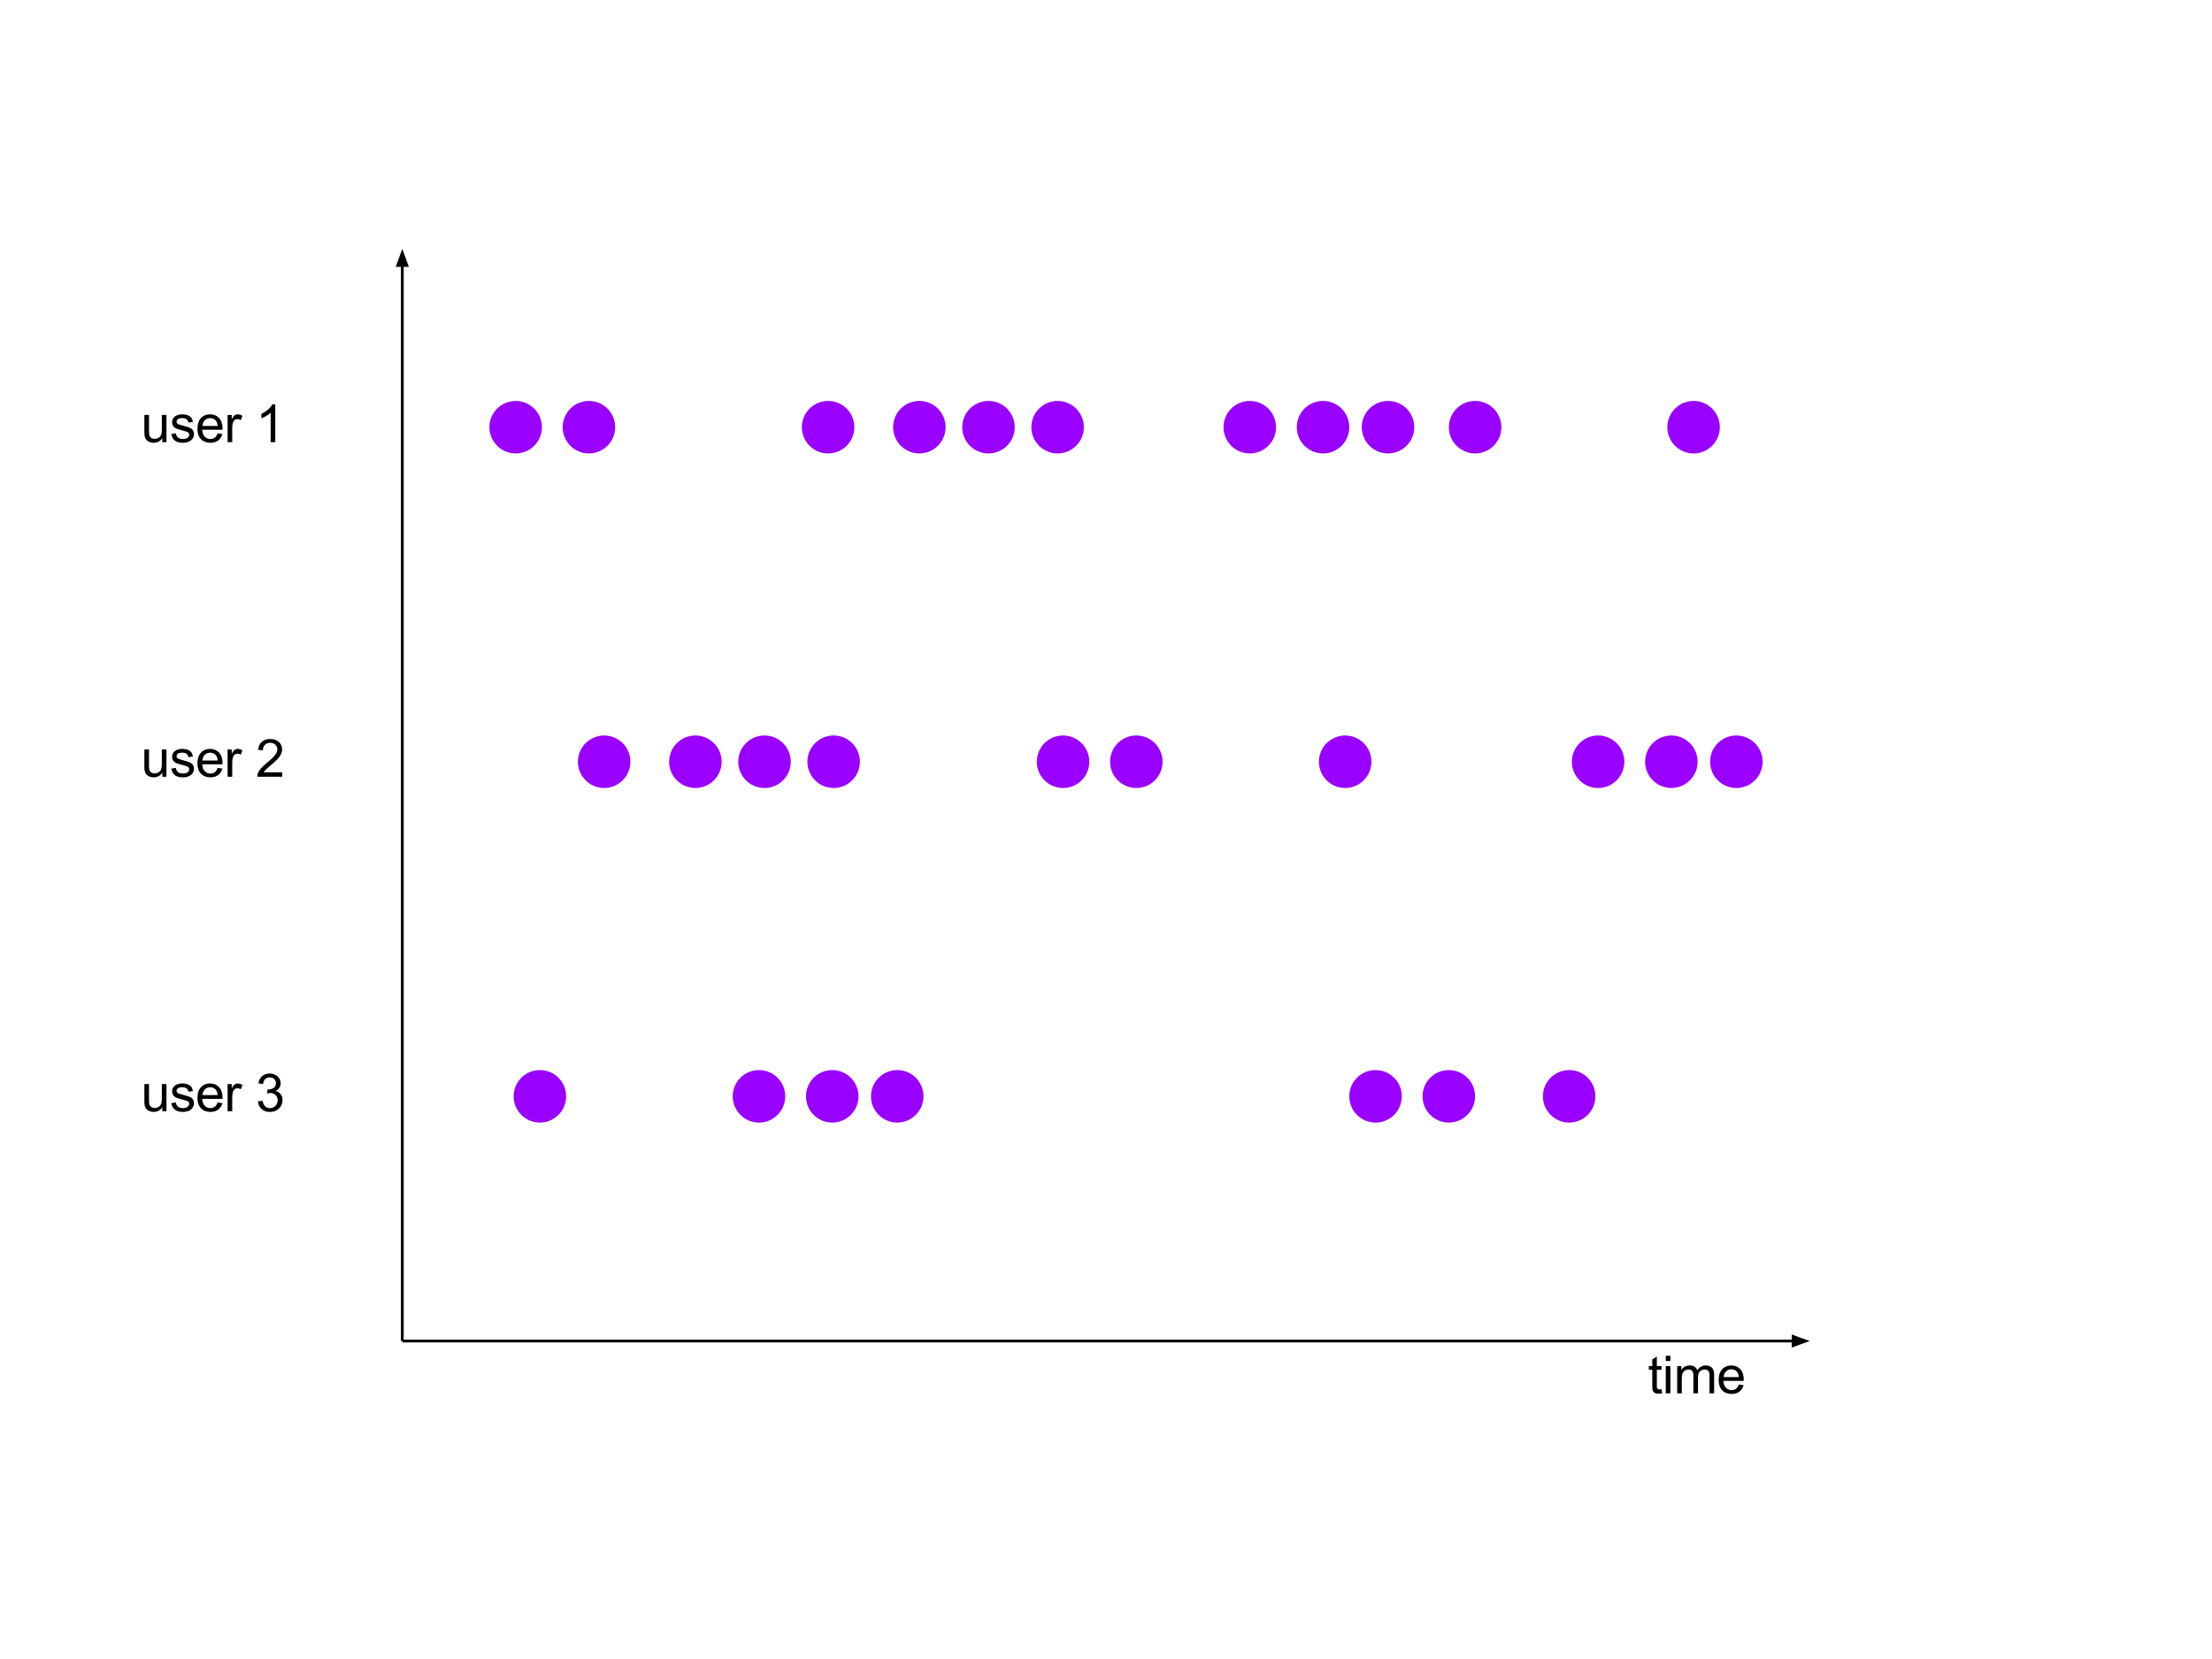
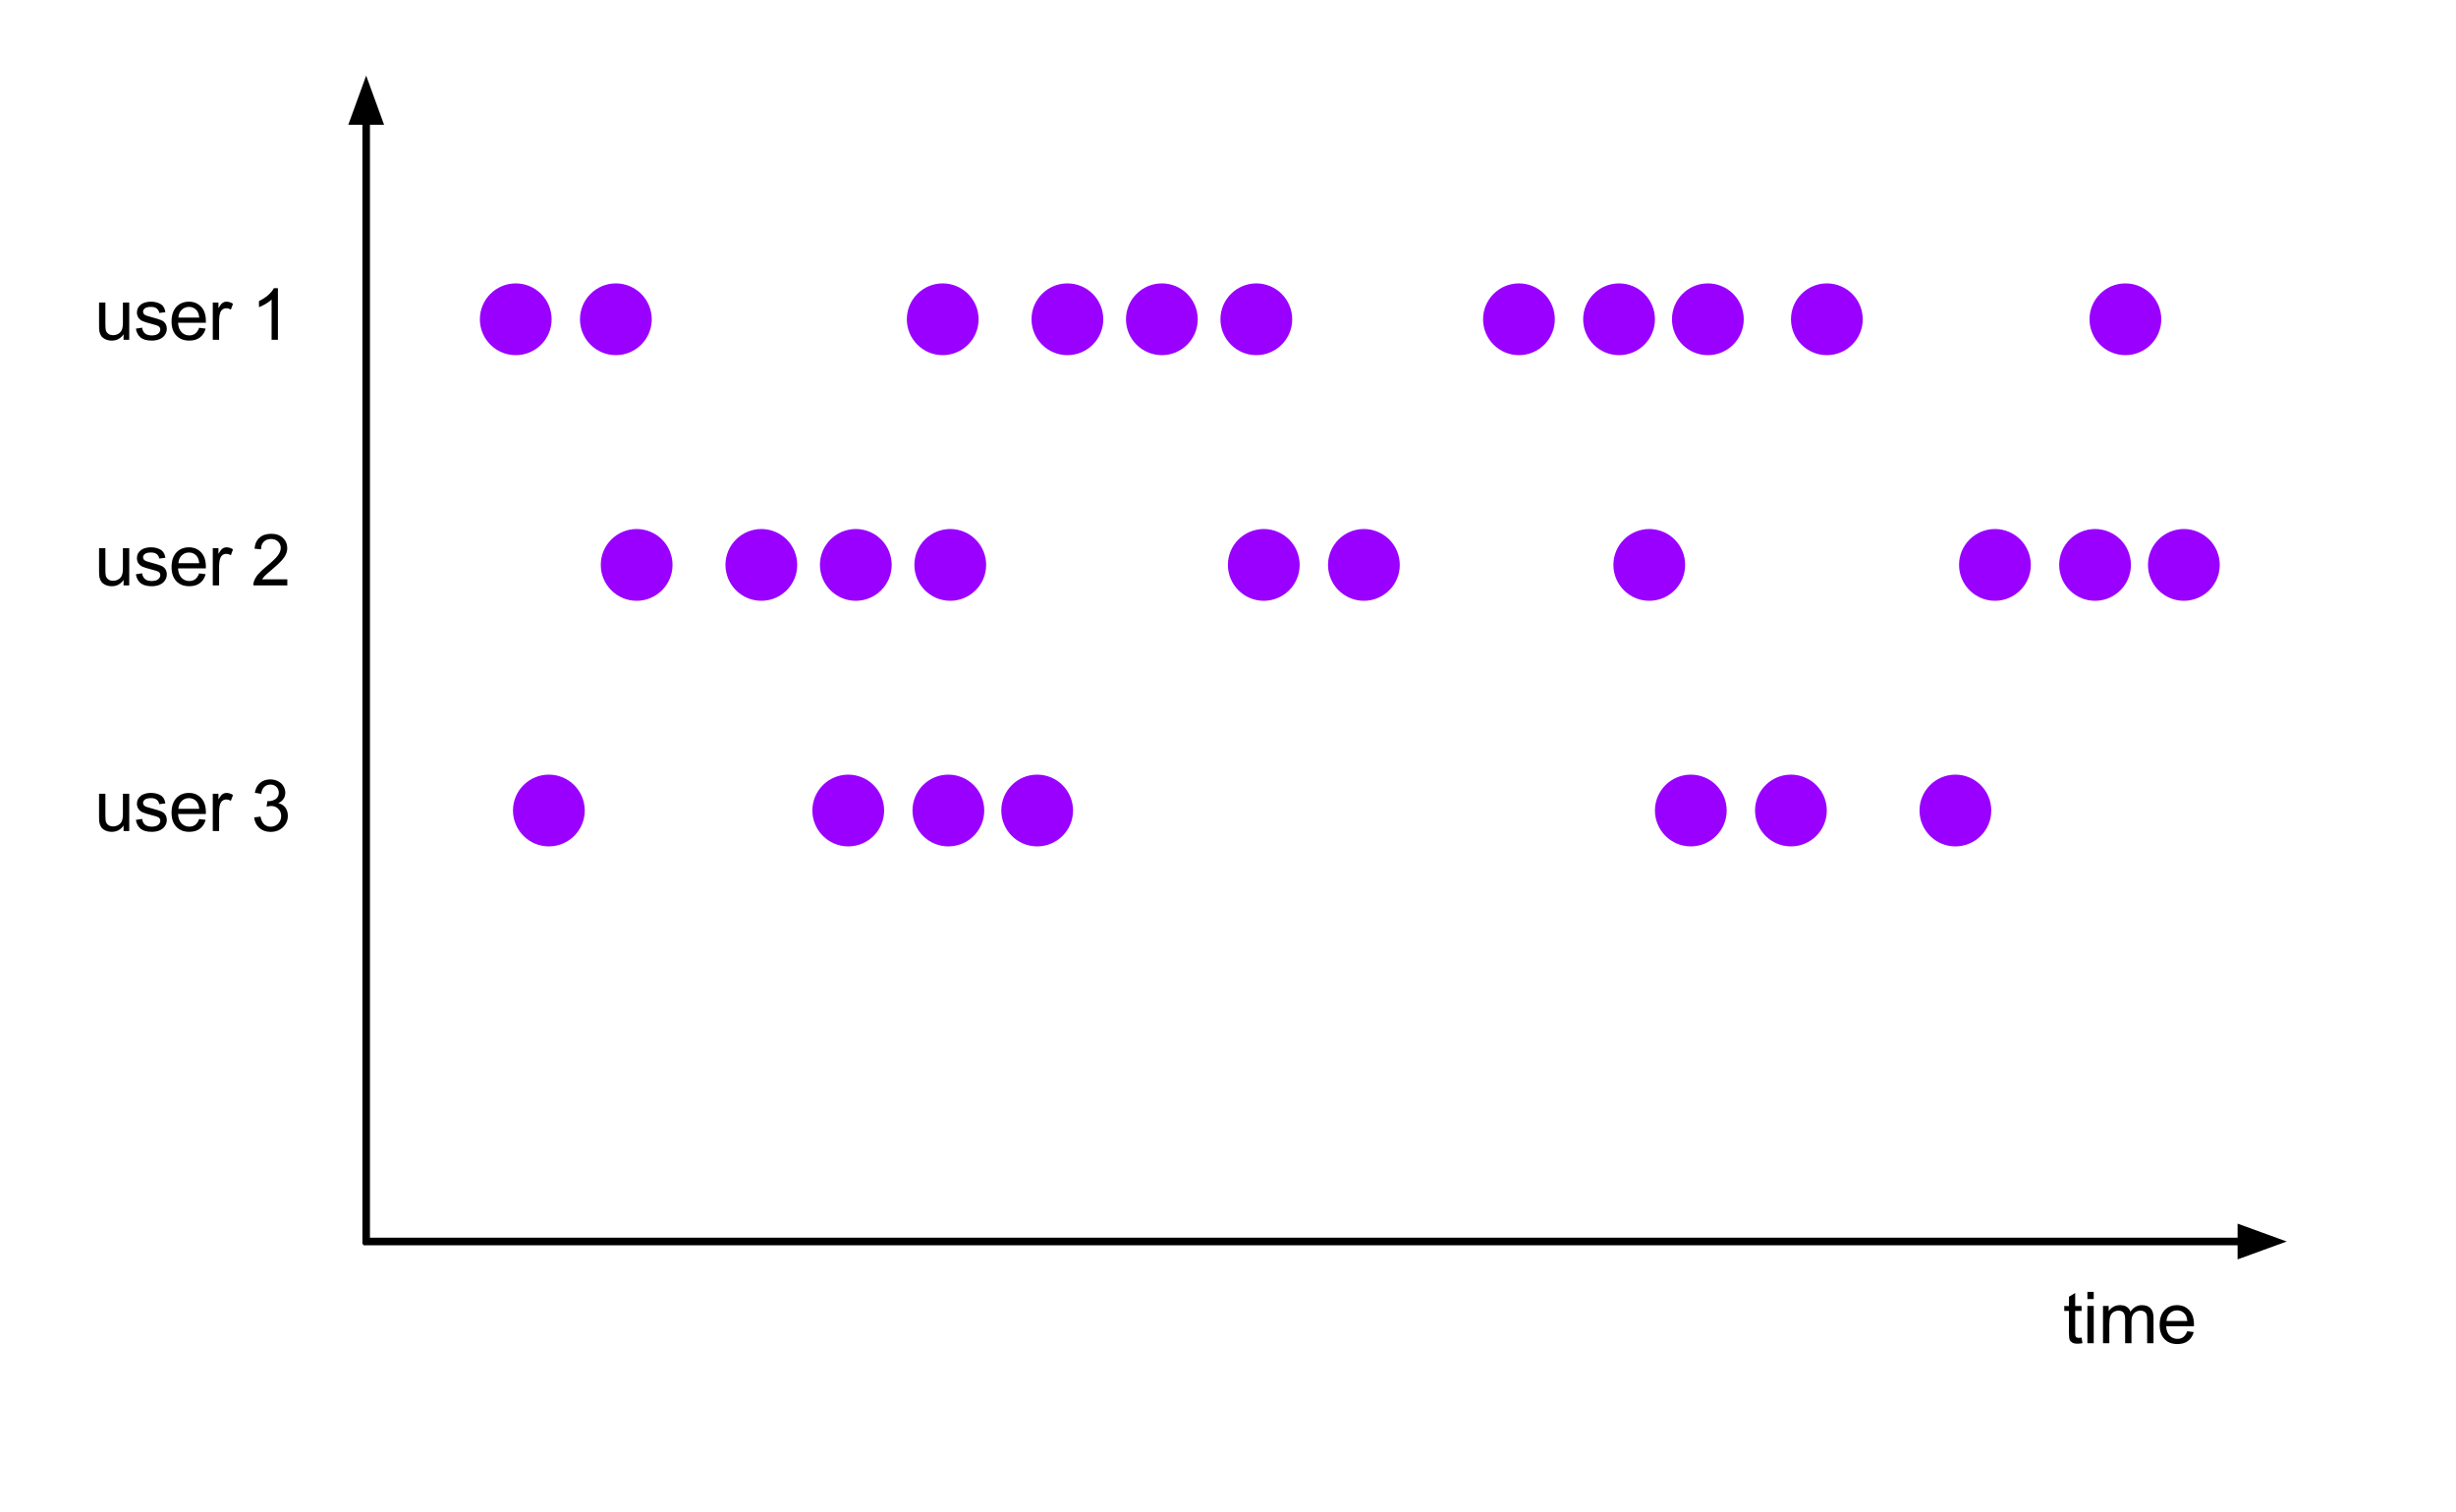
- <svg xmlns="http://www.w3.org/2000/svg" version="1.1" viewBox="0.0 0.0 800.0 600.0" fill="none" stroke="none" stroke-linecap="square" stroke-miterlimit="10">
+ <svg xmlns="http://www.w3.org/2000/svg" version="1.1" viewBox="50.0 70.0 650.0 400.0" fill="none" stroke="none" stroke-linecap="square" stroke-miterlimit="10">
  <clipPath id="p.0">
    <path d="m0 0l800.0 0l0 600.0l-800.0 0l0 -600.0z" clip-rule="nonzero" />
  </clipPath>
  <g clip-path="url(#p.0)">
    <path fill="#000000" fill-opacity="0.0" d="m0 0l800.0 0l0 600.0l-800.0 0z" fill-rule="nonzero" />
-     <path fill="#000000" fill-opacity="0.0" d="m145.496 485.0l509.008 0" fill-rule="nonzero" />
-     <path stroke="#000000" stroke-width="1.0" stroke-linejoin="round" stroke-linecap="butt" d="m145.496 485.0l503.008 0" fill-rule="evenodd" />
-     <path fill="#000000" stroke="#000000" stroke-width="1.0" stroke-linecap="butt" d="m648.504 486.652l4.538 -1.652l-4.538 -1.652z" fill-rule="evenodd" />
-     <path fill="#000000" fill-opacity="0.0" d="m145.496 485.0l0 -394.992" fill-rule="nonzero" />
-     <path stroke="#000000" stroke-width="1.0" stroke-linejoin="round" stroke-linecap="butt" d="m145.496 485.0l0 -388.992" fill-rule="evenodd" />
-     <path fill="#000000" stroke="#000000" stroke-width="1.0" stroke-linecap="butt" d="m147.148 96.008l-1.652 -4.538l-1.652 4.538z" fill-rule="evenodd" />
-     <path fill="#000000" fill-opacity="0.0" d="m587.0 477.0l60.0 0l0 42.992l-60.0 0z" fill-rule="nonzero" />
-     <path fill="#000000" d="m600.906 502.42l0.234 1.484q-0.703 0.141 -1.266 0.141q-0.906 0 -1.406 -0.281q-0.5 -0.297 -0.703 -0.75q-0.203 -0.469 -0.203 -1.984l0 -5.656l-1.234 0l0 -1.312l1.234 0l0 -2.438l1.656 -1.0l0 3.438l1.688 0l0 1.312l-1.688 0l0 5.75q0 0.719 0.078 0.922q0.094 0.203 0.297 0.328q0.203 0.125 0.578 0.125q0.266 0 0.734 -0.078zm1.543 -10.188l0 -1.906l1.672 0l0 1.906l-1.672 0zm0 11.688l0 -9.859l1.672 0l0 9.859l-1.672 0zm4.129 0l0 -9.859l1.5 0l0 1.391q0.453 -0.719 1.219 -1.156q0.781 -0.453 1.766 -0.453q1.094 0 1.797 0.453q0.703 0.453 0.984 1.281q1.172 -1.734 3.047 -1.734q1.469 0 2.25 0.812q0.797 0.812 0.797 2.5l0 6.766l-1.672 0l0 -6.203q0 -1.0 -0.156 -1.438q-0.156 -0.453 -0.594 -0.719q-0.422 -0.266 -1.0 -0.266q-1.031 0 -1.719 0.688q-0.688 0.688 -0.688 2.219l0 5.719l-1.672 0l0 -6.406q0 -1.109 -0.406 -1.656q-0.406 -0.562 -1.344 -0.562q-0.703 0 -1.312 0.375q-0.594 0.359 -0.859 1.078q-0.266 0.719 -0.266 2.062l0 5.109l-1.672 0zm22.291 -3.172l1.719 0.219q-0.406 1.5 -1.516 2.344q-1.094 0.828 -2.812 0.828q-2.156 0 -3.422 -1.328q-1.266 -1.328 -1.266 -3.734q0 -2.484 1.266 -3.859q1.281 -1.375 3.328 -1.375q1.984 0 3.234 1.344q1.25 1.344 1.25 3.797q0 0.141 -0.016 0.438l-7.344 0q0.094 1.625 0.922 2.484q0.828 0.859 2.062 0.859q0.906 0 1.547 -0.469q0.656 -0.484 1.047 -1.547zm-5.484 -2.703l5.5 0q-0.109 -1.234 -0.625 -1.859q-0.797 -0.969 -2.078 -0.969q-1.141 0 -1.938 0.781q-0.781 0.766 -0.859 2.047z" fill-rule="nonzero" />
-     <path fill="#000000" fill-opacity="0.0" d="m42.0 133.0l82.016 0l0 42.992l-82.016 0z" fill-rule="nonzero" />
-     <path fill="#000000" d="m58.703 159.92l0 -1.453q-1.141 1.672 -3.125 1.672q-0.859 0 -1.625 -0.328q-0.75 -0.344 -1.125 -0.844q-0.359 -0.5 -0.516 -1.234q-0.094 -0.5 -0.094 -1.562l0 -6.109l1.672 0l0 5.469q0 1.312 0.094 1.766q0.156 0.656 0.672 1.031q0.516 0.375 1.266 0.375q0.75 0 1.406 -0.375q0.656 -0.391 0.922 -1.047q0.281 -0.672 0.281 -1.938l0 -5.281l1.672 0l0 9.859l-1.5 0zm3.251 -2.938l1.656 -0.266q0.141 1.0 0.766 1.531q0.641 0.516 1.781 0.516q1.156 0 1.703 -0.469q0.562 -0.469 0.562 -1.094q0 -0.562 -0.484 -0.891q-0.344 -0.219 -1.703 -0.562q-1.844 -0.469 -2.562 -0.797q-0.703 -0.344 -1.078 -0.938q-0.359 -0.609 -0.359 -1.328q0 -0.656 0.297 -1.219q0.312 -0.562 0.828 -0.938q0.391 -0.281 1.062 -0.484q0.672 -0.203 1.438 -0.203q1.172 0 2.047 0.344q0.875 0.328 1.281 0.906q0.422 0.562 0.578 1.516l-1.625 0.219q-0.109 -0.75 -0.656 -1.172q-0.531 -0.438 -1.5 -0.438q-1.156 0 -1.641 0.391q-0.484 0.375 -0.484 0.875q0 0.328 0.203 0.594q0.203 0.266 0.641 0.438q0.25 0.094 1.469 0.438q1.766 0.469 2.469 0.766q0.703 0.297 1.094 0.875q0.406 0.578 0.406 1.438q0 0.828 -0.484 1.578q-0.484 0.734 -1.406 1.141q-0.922 0.391 -2.078 0.391q-1.922 0 -2.938 -0.797q-1.0 -0.797 -1.281 -2.359zm16.75 -0.234l1.719 0.219q-0.406 1.5 -1.516 2.344q-1.094 0.828 -2.812 0.828q-2.156 0 -3.422 -1.328q-1.266 -1.328 -1.266 -3.734q0 -2.484 1.266 -3.859q1.281 -1.375 3.328 -1.375q1.984 0 3.234 1.344q1.25 1.344 1.25 3.797q0 0.141 -0.016 0.438l-7.344 0q0.094 1.625 0.922 2.484q0.828 0.859 2.062 0.859q0.906 0 1.547 -0.469q0.656 -0.484 1.047 -1.547zm-5.484 -2.703l5.5 0q-0.109 -1.234 -0.625 -1.859q-0.797 -0.969 -2.078 -0.969q-1.141 0 -1.938 0.781q-0.781 0.766 -0.859 2.047zm9.094 5.875l0 -9.859l1.5 0l0 1.5q0.578 -1.047 1.062 -1.375q0.484 -0.344 1.078 -0.344q0.844 0 1.719 0.547l-0.578 1.547q-0.609 -0.359 -1.234 -0.359q-0.547 0 -0.984 0.328q-0.422 0.328 -0.609 0.906q-0.281 0.891 -0.281 1.953l0 5.156l-1.672 0zm17.24 0l-1.672 0l0 -10.641q-0.594 0.578 -1.578 1.156q-0.984 0.562 -1.766 0.859l0 -1.625q1.406 -0.656 2.453 -1.594q1.047 -0.938 1.484 -1.812l1.078 0l0 13.656z" fill-rule="nonzero" />
-     <path fill="#000000" fill-opacity="0.0" d="m42.0 254.0l82.016 0l0 42.992l-82.016 0z" fill-rule="nonzero" />
-     <path fill="#000000" d="m58.703 280.92l0 -1.453q-1.141 1.672 -3.125 1.672q-0.859 0 -1.625 -0.328q-0.75 -0.344 -1.125 -0.844q-0.359 -0.5 -0.516 -1.234q-0.094 -0.5 -0.094 -1.562l0 -6.109l1.672 0l0 5.469q0 1.312 0.094 1.766q0.156 0.656 0.672 1.031q0.516 0.375 1.266 0.375q0.75 0 1.406 -0.375q0.656 -0.391 0.922 -1.047q0.281 -0.672 0.281 -1.938l0 -5.281l1.672 0l0 9.859l-1.5 0zm3.251 -2.938l1.656 -0.266q0.141 1.0 0.766 1.531q0.641 0.516 1.781 0.516q1.156 0 1.703 -0.469q0.562 -0.469 0.562 -1.094q0 -0.562 -0.484 -0.891q-0.344 -0.219 -1.703 -0.562q-1.844 -0.469 -2.562 -0.797q-0.703 -0.344 -1.078 -0.938q-0.359 -0.609 -0.359 -1.328q0 -0.656 0.297 -1.219q0.312 -0.562 0.828 -0.938q0.391 -0.281 1.062 -0.484q0.672 -0.203 1.438 -0.203q1.172 0 2.047 0.344q0.875 0.328 1.281 0.906q0.422 0.562 0.578 1.516l-1.625 0.219q-0.109 -0.75 -0.656 -1.172q-0.531 -0.438 -1.5 -0.438q-1.156 0 -1.641 0.391q-0.484 0.375 -0.484 0.875q0 0.328 0.203 0.594q0.203 0.266 0.641 0.438q0.25 0.094 1.469 0.438q1.766 0.469 2.469 0.766q0.703 0.297 1.094 0.875q0.406 0.578 0.406 1.438q0 0.828 -0.484 1.578q-0.484 0.734 -1.406 1.141q-0.922 0.391 -2.078 0.391q-1.922 0 -2.938 -0.797q-1.0 -0.797 -1.281 -2.359zm16.75 -0.234l1.719 0.219q-0.406 1.5 -1.516 2.344q-1.094 0.828 -2.812 0.828q-2.156 0 -3.422 -1.328q-1.266 -1.328 -1.266 -3.734q0 -2.484 1.266 -3.859q1.281 -1.375 3.328 -1.375q1.984 0 3.234 1.344q1.25 1.344 1.25 3.797q0 0.141 -0.016 0.438l-7.344 0q0.094 1.625 0.922 2.484q0.828 0.859 2.062 0.859q0.906 0 1.547 -0.469q0.656 -0.484 1.047 -1.547zm-5.484 -2.703l5.5 0q-0.109 -1.234 -0.625 -1.859q-0.797 -0.969 -2.078 -0.969q-1.141 0 -1.938 0.781q-0.781 0.766 -0.859 2.047zm9.094 5.875l0 -9.859l1.5 0l0 1.5q0.578 -1.047 1.062 -1.375q0.484 -0.344 1.078 -0.344q0.844 0 1.719 0.547l-0.578 1.547q-0.609 -0.359 -1.234 -0.359q-0.547 0 -0.984 0.328q-0.422 0.328 -0.609 0.906q-0.281 0.891 -0.281 1.953l0 5.156l-1.672 0zm19.724 -1.609l0 1.609l-8.984 0q-0.016 -0.609 0.188 -1.156q0.344 -0.922 1.094 -1.812q0.766 -0.891 2.188 -2.062q2.219 -1.812 3.0 -2.875q0.781 -1.062 0.781 -2.016q0 -0.984 -0.719 -1.672q-0.703 -0.688 -1.844 -0.688q-1.203 0 -1.938 0.734q-0.719 0.719 -0.719 2.0l-1.719 -0.172q0.172 -1.922 1.328 -2.922q1.156 -1.016 3.094 -1.016q1.953 0 3.094 1.094q1.141 1.078 1.141 2.688q0 0.812 -0.344 1.609q-0.328 0.781 -1.109 1.656q-0.766 0.859 -2.562 2.391q-1.5 1.266 -1.938 1.719q-0.422 0.438 -0.703 0.891l6.672 0z" fill-rule="nonzero" />
-     <path fill="#000000" fill-opacity="0.0" d="m42.0 375.0l82.016 0l0 42.992l-82.016 0z" fill-rule="nonzero" />
-     <path fill="#000000" d="m58.703 401.92l0 -1.453q-1.141 1.672 -3.125 1.672q-0.859 0 -1.625 -0.328q-0.75 -0.344 -1.125 -0.844q-0.359 -0.5 -0.516 -1.234q-0.094 -0.5 -0.094 -1.562l0 -6.109l1.672 0l0 5.469q0 1.312 0.094 1.766q0.156 0.656 0.672 1.031q0.516 0.375 1.266 0.375q0.75 0 1.406 -0.375q0.656 -0.391 0.922 -1.047q0.281 -0.672 0.281 -1.938l0 -5.281l1.672 0l0 9.859l-1.5 0zm3.251 -2.938l1.656 -0.266q0.141 1.0 0.766 1.531q0.641 0.516 1.781 0.516q1.156 0 1.703 -0.469q0.562 -0.469 0.562 -1.094q0 -0.562 -0.484 -0.891q-0.344 -0.219 -1.703 -0.562q-1.844 -0.469 -2.562 -0.797q-0.703 -0.344 -1.078 -0.938q-0.359 -0.609 -0.359 -1.328q0 -0.656 0.297 -1.219q0.312 -0.562 0.828 -0.938q0.391 -0.281 1.062 -0.484q0.672 -0.203 1.438 -0.203q1.172 0 2.047 0.344q0.875 0.328 1.281 0.906q0.422 0.562 0.578 1.516l-1.625 0.219q-0.109 -0.75 -0.656 -1.172q-0.531 -0.438 -1.5 -0.438q-1.156 0 -1.641 0.391q-0.484 0.375 -0.484 0.875q0 0.328 0.203 0.594q0.203 0.266 0.641 0.438q0.25 0.094 1.469 0.438q1.766 0.469 2.469 0.766q0.703 0.297 1.094 0.875q0.406 0.578 0.406 1.438q0 0.828 -0.484 1.578q-0.484 0.734 -1.406 1.141q-0.922 0.391 -2.078 0.391q-1.922 0 -2.938 -0.797q-1.0 -0.797 -1.281 -2.359zm16.75 -0.234l1.719 0.219q-0.406 1.5 -1.516 2.344q-1.094 0.828 -2.812 0.828q-2.156 0 -3.422 -1.328q-1.266 -1.328 -1.266 -3.734q0 -2.484 1.266 -3.859q1.281 -1.375 3.328 -1.375q1.984 0 3.234 1.344q1.25 1.344 1.25 3.797q0 0.141 -0.016 0.438l-7.344 0q0.094 1.625 0.922 2.484q0.828 0.859 2.062 0.859q0.906 0 1.547 -0.469q0.656 -0.484 1.047 -1.547zm-5.484 -2.703l5.5 0q-0.109 -1.234 -0.625 -1.859q-0.797 -0.969 -2.078 -0.969q-1.141 0 -1.938 0.781q-0.781 0.766 -0.859 2.047zm9.094 5.875l0 -9.859l1.5 0l0 1.5q0.578 -1.047 1.062 -1.375q0.484 -0.344 1.078 -0.344q0.844 0 1.719 0.547l-0.578 1.547q-0.609 -0.359 -1.234 -0.359q-0.547 0 -0.984 0.328q-0.422 0.328 -0.609 0.906q-0.281 0.891 -0.281 1.953l0 5.156l-1.672 0zm10.958 -3.594l1.672 -0.219q0.281 1.422 0.969 2.047q0.703 0.625 1.688 0.625q1.188 0 2.0 -0.812q0.812 -0.828 0.812 -2.031q0 -1.141 -0.766 -1.891q-0.75 -0.75 -1.906 -0.75q-0.469 0 -1.172 0.188l0.188 -1.469q0.156 0.016 0.266 0.016q1.062 0 1.906 -0.547q0.859 -0.562 0.859 -1.719q0 -0.922 -0.625 -1.516q-0.609 -0.609 -1.594 -0.609q-0.969 0 -1.625 0.609q-0.641 0.609 -0.828 1.844l-1.672 -0.297q0.297 -1.688 1.375 -2.609q1.094 -0.922 2.719 -0.922q1.109 0 2.047 0.484q0.938 0.469 1.422 1.297q0.5 0.828 0.5 1.75q0 0.891 -0.469 1.609q-0.469 0.719 -1.406 1.156q1.219 0.266 1.875 1.156q0.672 0.875 0.672 2.188q0 1.781 -1.297 3.016q-1.297 1.234 -3.281 1.234q-1.797 0 -2.984 -1.062q-1.172 -1.062 -1.344 -2.766z" fill-rule="nonzero" />
+     <path fill="#000000" fill-opacity="0.0" d="m146.19 398.556l509.008 0" fill-rule="nonzero" />
+     <path stroke="#000000" stroke-width="2.0" stroke-linejoin="round" stroke-linecap="butt" d="m146.19 398.556l497.008 0" fill-rule="evenodd" />
+     <path fill="#000000" stroke="#000000" stroke-width="2.0" stroke-linecap="butt" d="m643.198 401.859l9.076 -3.303l-9.076 -3.303z" fill-rule="evenodd" />
+     <path fill="#000000" fill-opacity="0.0" d="m146.911 399.304l0 -309.291" fill-rule="nonzero" />
+     <path stroke="#000000" stroke-width="2.0" stroke-linejoin="round" stroke-linecap="butt" d="m146.911 399.304l0 -297.291" fill-rule="evenodd" />
+     <path fill="#000000" stroke="#000000" stroke-width="2.0" stroke-linecap="butt" d="m150.214 102.013l-3.303 -9.076l-3.303 9.076z" fill-rule="evenodd" />
+     <path fill="#000000" fill-opacity="0.0" d="m587.0 398.556l60.0 0l0 42.992l-60.0 0z" fill-rule="nonzero" />
+     <path fill="#000000" d="m600.906 423.976l0.234 1.484q-0.703 0.141 -1.266 0.141q-0.906 0 -1.406 -0.281q-0.5 -0.297 -0.703 -0.75q-0.203 -0.469 -0.203 -1.984l0 -5.656l-1.234 0l0 -1.312l1.234 0l0 -2.438l1.656 -1.0l0 3.438l1.688 0l0 1.312l-1.688 0l0 5.75q0 0.719 0.078 0.922q0.094 0.203 0.297 0.328q0.203 0.125 0.578 0.125q0.266 0 0.734 -0.078zm1.543 -10.188l0 -1.906l1.672 0l0 1.906l-1.672 0zm0 11.688l0 -9.859l1.672 0l0 9.859l-1.672 0zm4.129 0l0 -9.859l1.5 0l0 1.391q0.453 -0.719 1.219 -1.156q0.781 -0.453 1.766 -0.453q1.094 0 1.797 0.453q0.703 0.453 0.984 1.281q1.172 -1.734 3.047 -1.734q1.469 0 2.25 0.812q0.797 0.812 0.797 2.5l0 6.766l-1.672 0l0 -6.203q0 -1.0 -0.156 -1.438q-0.156 -0.453 -0.594 -0.719q-0.422 -0.266 -1.0 -0.266q-1.031 0 -1.719 0.688q-0.688 0.688 -0.688 2.219l0 5.719l-1.672 0l0 -6.406q0 -1.109 -0.406 -1.656q-0.406 -0.562 -1.344 -0.562q-0.703 0 -1.312 0.375q-0.594 0.359 -0.859 1.078q-0.266 0.719 -0.266 2.062l0 5.109l-1.672 0zm22.291 -3.172l1.719 0.219q-0.406 1.5 -1.516 2.344q-1.094 0.828 -2.812 0.828q-2.156 0 -3.422 -1.328q-1.266 -1.328 -1.266 -3.734q0 -2.484 1.266 -3.859q1.281 -1.375 3.328 -1.375q1.984 0 3.234 1.344q1.25 1.344 1.25 3.797q0 0.141 -0.016 0.438l-7.344 0q0.094 1.625 0.922 2.484q0.828 0.859 2.062 0.859q0.906 0 1.547 -0.469q0.656 -0.484 1.047 -1.547zm-5.484 -2.703l5.5 0q-0.109 -1.234 -0.625 -1.859q-0.797 -0.969 -2.078 -0.969q-1.141 0 -1.938 0.781q-0.781 0.766 -0.859 2.047z" fill-rule="nonzero" />
+     <path fill="#000000" fill-opacity="0.0" d="m66.0 133.0l82.016 0l0 42.992l-82.016 0z" fill-rule="nonzero" />
+     <path fill="#000000" d="m82.703 159.92l0 -1.453q-1.141 1.672 -3.125 1.672q-0.859 0 -1.625 -0.328q-0.75 -0.344 -1.125 -0.844q-0.359 -0.5 -0.516 -1.234q-0.094 -0.5 -0.094 -1.562l0 -6.109l1.672 0l0 5.469q0 1.312 0.094 1.766q0.156 0.656 0.672 1.031q0.516 0.375 1.266 0.375q0.75 0 1.406 -0.375q0.656 -0.391 0.922 -1.047q0.281 -0.672 0.281 -1.938l0 -5.281l1.672 0l0 9.859l-1.5 0zm3.251 -2.938l1.656 -0.266q0.141 1.0 0.766 1.531q0.641 0.516 1.781 0.516q1.156 0 1.703 -0.469q0.562 -0.469 0.562 -1.094q0 -0.562 -0.484 -0.891q-0.344 -0.219 -1.703 -0.562q-1.844 -0.469 -2.562 -0.797q-0.703 -0.344 -1.078 -0.938q-0.359 -0.609 -0.359 -1.328q0 -0.656 0.297 -1.219q0.312 -0.562 0.828 -0.938q0.391 -0.281 1.062 -0.484q0.672 -0.203 1.438 -0.203q1.172 0 2.047 0.344q0.875 0.328 1.281 0.906q0.422 0.562 0.578 1.516l-1.625 0.219q-0.109 -0.75 -0.656 -1.172q-0.531 -0.438 -1.5 -0.438q-1.156 0 -1.641 0.391q-0.484 0.375 -0.484 0.875q0 0.328 0.203 0.594q0.203 0.266 0.641 0.438q0.25 0.094 1.469 0.438q1.766 0.469 2.469 0.766q0.703 0.297 1.094 0.875q0.406 0.578 0.406 1.438q0 0.828 -0.484 1.578q-0.484 0.734 -1.406 1.141q-0.922 0.391 -2.078 0.391q-1.922 0 -2.938 -0.797q-1.0 -0.797 -1.281 -2.359zm16.75 -0.234l1.719 0.219q-0.406 1.5 -1.516 2.344q-1.094 0.828 -2.812 0.828q-2.156 0 -3.422 -1.328q-1.266 -1.328 -1.266 -3.734q0 -2.484 1.266 -3.859q1.281 -1.375 3.328 -1.375q1.984 0 3.234 1.344q1.25 1.344 1.25 3.797q0 0.141 -0.016 0.438l-7.344 0q0.094 1.625 0.922 2.484q0.828 0.859 2.062 0.859q0.906 0 1.547 -0.469q0.656 -0.484 1.047 -1.547zm-5.484 -2.703l5.5 0q-0.109 -1.234 -0.625 -1.859q-0.797 -0.969 -2.078 -0.969q-1.141 0 -1.938 0.781q-0.781 0.766 -0.859 2.047zm9.094 5.875l0 -9.859l1.5 0l0 1.5q0.578 -1.047 1.062 -1.375q0.484 -0.344 1.078 -0.344q0.844 0 1.719 0.547l-0.578 1.547q-0.609 -0.359 -1.234 -0.359q-0.547 0 -0.984 0.328q-0.422 0.328 -0.609 0.906q-0.281 0.891 -0.281 1.953l0 5.156l-1.672 0zm17.24 0l-1.672 0l0 -10.641q-0.594 0.578 -1.578 1.156q-0.984 0.562 -1.766 0.859l0 -1.625q1.406 -0.656 2.453 -1.594q1.047 -0.938 1.484 -1.812l1.078 0l0 13.656z" fill-rule="nonzero" />
+     <path fill="#000000" fill-opacity="0.0" d="m66.0 198.0l82.016 0l0 42.992l-82.016 0z" fill-rule="nonzero" />
+     <path fill="#000000" d="m82.703 224.92l0 -1.453q-1.141 1.672 -3.125 1.672q-0.859 0 -1.625 -0.328q-0.75 -0.344 -1.125 -0.844q-0.359 -0.5 -0.516 -1.234q-0.094 -0.5 -0.094 -1.562l0 -6.109l1.672 0l0 5.469q0 1.312 0.094 1.766q0.156 0.656 0.672 1.031q0.516 0.375 1.266 0.375q0.75 0 1.406 -0.375q0.656 -0.391 0.922 -1.047q0.281 -0.672 0.281 -1.938l0 -5.281l1.672 0l0 9.859l-1.5 0zm3.251 -2.938l1.656 -0.266q0.141 1.0 0.766 1.531q0.641 0.516 1.781 0.516q1.156 0 1.703 -0.469q0.562 -0.469 0.562 -1.094q0 -0.562 -0.484 -0.891q-0.344 -0.219 -1.703 -0.562q-1.844 -0.469 -2.562 -0.797q-0.703 -0.344 -1.078 -0.938q-0.359 -0.609 -0.359 -1.328q0 -0.656 0.297 -1.219q0.312 -0.562 0.828 -0.938q0.391 -0.281 1.062 -0.484q0.672 -0.203 1.438 -0.203q1.172 0 2.047 0.344q0.875 0.328 1.281 0.906q0.422 0.562 0.578 1.516l-1.625 0.219q-0.109 -0.75 -0.656 -1.172q-0.531 -0.438 -1.5 -0.438q-1.156 0 -1.641 0.391q-0.484 0.375 -0.484 0.875q0 0.328 0.203 0.594q0.203 0.266 0.641 0.438q0.25 0.094 1.469 0.438q1.766 0.469 2.469 0.766q0.703 0.297 1.094 0.875q0.406 0.578 0.406 1.438q0 0.828 -0.484 1.578q-0.484 0.734 -1.406 1.141q-0.922 0.391 -2.078 0.391q-1.922 0 -2.938 -0.797q-1.0 -0.797 -1.281 -2.359zm16.75 -0.234l1.719 0.219q-0.406 1.5 -1.516 2.344q-1.094 0.828 -2.812 0.828q-2.156 0 -3.422 -1.328q-1.266 -1.328 -1.266 -3.734q0 -2.484 1.266 -3.859q1.281 -1.375 3.328 -1.375q1.984 0 3.234 1.344q1.25 1.344 1.25 3.797q0 0.141 -0.016 0.438l-7.344 0q0.094 1.625 0.922 2.484q0.828 0.859 2.062 0.859q0.906 0 1.547 -0.469q0.656 -0.484 1.047 -1.547zm-5.484 -2.703l5.5 0q-0.109 -1.234 -0.625 -1.859q-0.797 -0.969 -2.078 -0.969q-1.141 0 -1.938 0.781q-0.781 0.766 -0.859 2.047zm9.094 5.875l0 -9.859l1.5 0l0 1.5q0.578 -1.047 1.062 -1.375q0.484 -0.344 1.078 -0.344q0.844 0 1.719 0.547l-0.578 1.547q-0.609 -0.359 -1.234 -0.359q-0.547 0 -0.984 0.328q-0.422 0.328 -0.609 0.906q-0.281 0.891 -0.281 1.953l0 5.156l-1.672 0zm19.724 -1.609l0 1.609l-8.984 0q-0.016 -0.609 0.188 -1.156q0.344 -0.922 1.094 -1.812q0.766 -0.891 2.188 -2.062q2.219 -1.812 3.0 -2.875q0.781 -1.062 0.781 -2.016q0 -0.984 -0.719 -1.672q-0.703 -0.688 -1.844 -0.688q-1.203 0 -1.938 0.734q-0.719 0.719 -0.719 2.0l-1.719 -0.172q0.172 -1.922 1.328 -2.922q1.156 -1.016 3.094 -1.016q1.953 0 3.094 1.094q1.141 1.078 1.141 2.688q0 0.812 -0.344 1.609q-0.328 0.781 -1.109 1.656q-0.766 0.859 -2.562 2.391q-1.5 1.266 -1.938 1.719q-0.422 0.438 -0.703 0.891l6.672 0z" fill-rule="nonzero" />
+     <path fill="#000000" fill-opacity="0.0" d="m66.0 263.0l82.016 0l0 42.992l-82.016 0z" fill-rule="nonzero" />
+     <path fill="#000000" d="m82.703 289.92l0 -1.453q-1.141 1.672 -3.125 1.672q-0.859 0 -1.625 -0.328q-0.75 -0.344 -1.125 -0.844q-0.359 -0.5 -0.516 -1.234q-0.094 -0.5 -0.094 -1.562l0 -6.109l1.672 0l0 5.469q0 1.312 0.094 1.766q0.156 0.656 0.672 1.031q0.516 0.375 1.266 0.375q0.75 0 1.406 -0.375q0.656 -0.391 0.922 -1.047q0.281 -0.672 0.281 -1.938l0 -5.281l1.672 0l0 9.859l-1.5 0zm3.251 -2.938l1.656 -0.266q0.141 1.0 0.766 1.531q0.641 0.516 1.781 0.516q1.156 0 1.703 -0.469q0.562 -0.469 0.562 -1.094q0 -0.562 -0.484 -0.891q-0.344 -0.219 -1.703 -0.562q-1.844 -0.469 -2.562 -0.797q-0.703 -0.344 -1.078 -0.938q-0.359 -0.609 -0.359 -1.328q0 -0.656 0.297 -1.219q0.312 -0.562 0.828 -0.938q0.391 -0.281 1.062 -0.484q0.672 -0.203 1.438 -0.203q1.172 0 2.047 0.344q0.875 0.328 1.281 0.906q0.422 0.562 0.578 1.516l-1.625 0.219q-0.109 -0.75 -0.656 -1.172q-0.531 -0.438 -1.5 -0.438q-1.156 0 -1.641 0.391q-0.484 0.375 -0.484 0.875q0 0.328 0.203 0.594q0.203 0.266 0.641 0.438q0.25 0.094 1.469 0.438q1.766 0.469 2.469 0.766q0.703 0.297 1.094 0.875q0.406 0.578 0.406 1.438q0 0.828 -0.484 1.578q-0.484 0.734 -1.406 1.141q-0.922 0.391 -2.078 0.391q-1.922 0 -2.938 -0.797q-1.0 -0.797 -1.281 -2.359zm16.75 -0.234l1.719 0.219q-0.406 1.5 -1.516 2.344q-1.094 0.828 -2.812 0.828q-2.156 0 -3.422 -1.328q-1.266 -1.328 -1.266 -3.734q0 -2.484 1.266 -3.859q1.281 -1.375 3.328 -1.375q1.984 0 3.234 1.344q1.25 1.344 1.25 3.797q0 0.141 -0.016 0.438l-7.344 0q0.094 1.625 0.922 2.484q0.828 0.859 2.062 0.859q0.906 0 1.547 -0.469q0.656 -0.484 1.047 -1.547zm-5.484 -2.703l5.5 0q-0.109 -1.234 -0.625 -1.859q-0.797 -0.969 -2.078 -0.969q-1.141 0 -1.938 0.781q-0.781 0.766 -0.859 2.047zm9.094 5.875l0 -9.859l1.5 0l0 1.5q0.578 -1.047 1.062 -1.375q0.484 -0.344 1.078 -0.344q0.844 0 1.719 0.547l-0.578 1.547q-0.609 -0.359 -1.234 -0.359q-0.547 0 -0.984 0.328q-0.422 0.328 -0.609 0.906q-0.281 0.891 -0.281 1.953l0 5.156l-1.672 0zm10.958 -3.594l1.672 -0.219q0.281 1.422 0.969 2.047q0.703 0.625 1.688 0.625q1.188 0 2.0 -0.812q0.812 -0.828 0.812 -2.031q0 -1.141 -0.766 -1.891q-0.75 -0.75 -1.906 -0.75q-0.469 0 -1.172 0.188l0.188 -1.469q0.156 0.016 0.266 0.016q1.062 0 1.906 -0.547q0.859 -0.562 0.859 -1.719q0 -0.922 -0.625 -1.516q-0.609 -0.609 -1.594 -0.609q-0.969 0 -1.625 0.609q-0.641 0.609 -0.828 1.844l-1.672 -0.297q0.297 -1.688 1.375 -2.609q1.094 -0.922 2.719 -0.922q1.109 0 2.047 0.484q0.938 0.469 1.422 1.297q0.5 0.828 0.5 1.75q0 0.891 -0.469 1.609q-0.469 0.719 -1.406 1.156q1.219 0.266 1.875 1.156q0.672 0.875 0.672 2.188q0 1.781 -1.297 3.016q-1.297 1.234 -3.281 1.234q-1.797 0 -2.984 -1.062q-1.172 -1.062 -1.344 -2.766z" fill-rule="nonzero" />
    <path fill="#9900ff" d="m177.0 154.496l0 0c0 -5.245 4.252 -9.496 9.496 -9.496l0 0c2.519 0 4.934 1 6.715 2.781c1.781 1.781 2.781 4.196 2.781 6.715l0 0c0 5.245 -4.252 9.496 -9.496 9.496l0 0c-5.245 0 -9.496 -4.252 -9.496 -9.496z" fill-rule="nonzero" />
    <path fill="#9900ff" d="m203.496 154.496l0 0c0 -5.245 4.252 -9.496 9.496 -9.496l0 0c2.519 0 4.934 1 6.715 2.781c1.781 1.781 2.781 4.196 2.781 6.715l0 0c0 5.245 -4.252 9.496 -9.496 9.496l0 0c-5.245 0 -9.496 -4.252 -9.496 -9.496z" fill-rule="nonzero" />
    <path fill="#9900ff" d="m290.0 154.496l0 0c0 -5.245 4.252 -9.496 9.496 -9.496l0 0c2.519 0 4.934 1 6.715 2.781c1.781 1.781 2.781 4.196 2.781 6.715l0 0c0 5.245 -4.252 9.496 -9.496 9.496l0 0c-5.245 0 -9.496 -4.252 -9.496 -9.496z" fill-rule="nonzero" />
    <path fill="#9900ff" d="m323.0 154.496l0 0c0 -5.245 4.252 -9.496 9.496 -9.496l0 0c2.519 0 4.934 1 6.715 2.781c1.781 1.781 2.781 4.196 2.781 6.715l0 0c0 5.245 -4.252 9.496 -9.496 9.496l0 0c-5.245 0 -9.496 -4.252 -9.496 -9.496z" fill-rule="nonzero" />
    <path fill="#9900ff" d="m348.0 154.496l0 0c0 -5.245 4.252 -9.496 9.496 -9.496l0 0c2.519 0 4.934 1 6.715 2.781c1.781 1.781 2.781 4.196 2.781 6.715l0 0c0 5.245 -4.252 9.496 -9.496 9.496l0 0c-5.245 0 -9.496 -4.252 -9.496 -9.496z" fill-rule="nonzero" />
    <path fill="#9900ff" d="m373.0 154.496l0 0c0 -5.245 4.252 -9.496 9.496 -9.496l0 0c2.519 0 4.934 1 6.715 2.781c1.781 1.781 2.781 4.196 2.781 6.715l0 0c0 5.245 -4.252 9.496 -9.496 9.496l0 0c-5.245 0 -9.496 -4.252 -9.496 -9.496z" fill-rule="nonzero" />
    <path fill="#9900ff" d="m442.504 154.496l0 0c0 -5.245 4.252 -9.496 9.496 -9.496l0 0c2.519 0 4.934 1 6.715 2.781c1.781 1.781 2.781 4.196 2.781 6.715l0 0c0 5.245 -4.252 9.496 -9.496 9.496l0 0c-5.245 0 -9.496 -4.252 -9.496 -9.496z" fill-rule="nonzero" />
    <path fill="#9900ff" d="m469.0 154.496l0 0c0 -5.245 4.252 -9.496 9.496 -9.496l0 0c2.519 0 4.934 1 6.715 2.781c1.781 1.781 2.781 4.196 2.781 6.715l0 0c0 5.245 -4.252 9.496 -9.496 9.496l0 0c-5.245 0 -9.496 -4.252 -9.496 -9.496z" fill-rule="nonzero" />
    <path fill="#9900ff" d="m492.504 154.496l0 0c0 -5.245 4.252 -9.496 9.496 -9.496l0 0c2.519 0 4.934 1 6.715 2.781c1.781 1.781 2.781 4.196 2.781 6.715l0 0c0 5.245 -4.252 9.496 -9.496 9.496l0 0c-5.245 0 -9.496 -4.252 -9.496 -9.496z" fill-rule="nonzero" />
    <path fill="#9900ff" d="m524.0 154.496l0 0c0 -5.245 4.252 -9.496 9.496 -9.496l0 0c2.519 0 4.934 1 6.715 2.781c1.781 1.781 2.781 4.196 2.781 6.715l0 0c0 5.245 -4.252 9.496 -9.496 9.496l0 0c-5.245 0 -9.496 -4.252 -9.496 -9.496z" fill-rule="nonzero" />
    <path fill="#9900ff" d="m603.008 154.496l0 0c0 -5.245 4.252 -9.496 9.496 -9.496l0 0c2.518 0 4.934 1 6.715 2.781c1.781 1.781 2.781 4.196 2.781 6.715l0 0c0 5.245 -4.252 9.496 -9.496 9.496l0 0c-5.245 0 -9.496 -4.252 -9.496 -9.496z" fill-rule="nonzero" />
-     <path fill="#9900ff" d="m374.976 275.496l0 0c0 -5.245 4.252 -9.496 9.496 -9.496l0 0c2.519 0 4.934 1 6.715 2.781c1.781 1.781 2.781 4.196 2.781 6.715l0 0c0 5.245 -4.252 9.496 -9.496 9.496l0 0c-5.245 0 -9.496 -4.252 -9.496 -9.496z" fill-rule="nonzero" />
-     <path fill="#9900ff" d="m401.472 275.496l0 0c0 -5.245 4.252 -9.496 9.496 -9.496l0 0c2.519 0 4.934 1 6.715 2.781c1.781 1.781 2.781 4.196 2.781 6.715l0 0c0 5.245 -4.252 9.496 -9.496 9.496l0 0c-5.245 0 -9.496 -4.252 -9.496 -9.496z" fill-rule="nonzero" />
-     <path fill="#9900ff" d="m209.0 275.496l0 0c0 -5.245 4.252 -9.496 9.496 -9.496l0 0c2.519 0 4.934 1 6.715 2.781c1.781 1.781 2.781 4.196 2.781 6.715l0 0c0 5.245 -4.252 9.496 -9.496 9.496l0 0c-5.245 0 -9.496 -4.252 -9.496 -9.496z" fill-rule="nonzero" />
-     <path fill="#9900ff" d="m242.0 275.496l0 0c0 -5.245 4.252 -9.496 9.496 -9.496l0 0c2.519 0 4.934 1 6.715 2.781c1.781 1.781 2.781 4.196 2.781 6.715l0 0c0 5.245 -4.252 9.496 -9.496 9.496l0 0c-5.245 0 -9.496 -4.252 -9.496 -9.496z" fill-rule="nonzero" />
-     <path fill="#9900ff" d="m267.0 275.496l0 0c0 -5.245 4.252 -9.496 9.496 -9.496l0 0c2.519 0 4.934 1 6.715 2.781c1.781 1.781 2.781 4.196 2.781 6.715l0 0c0 5.245 -4.252 9.496 -9.496 9.496l0 0c-5.245 0 -9.496 -4.252 -9.496 -9.496z" fill-rule="nonzero" />
-     <path fill="#9900ff" d="m292.0 275.496l0 0c0 -5.245 4.252 -9.496 9.496 -9.496l0 0c2.519 0 4.934 1 6.715 2.781c1.781 1.781 2.781 4.196 2.781 6.715l0 0c0 5.245 -4.252 9.496 -9.496 9.496l0 0c-5.245 0 -9.496 -4.252 -9.496 -9.496z" fill-rule="nonzero" />
-     <path fill="#9900ff" d="m568.48 275.496l0 0c0 -5.245 4.252 -9.496 9.496 -9.496l0 0c2.518 0 4.934 1 6.715 2.781c1.781 1.781 2.781 4.196 2.781 6.715l0 0c0 5.245 -4.252 9.496 -9.496 9.496l0 0c-5.245 0 -9.496 -4.252 -9.496 -9.496z" fill-rule="nonzero" />
-     <path fill="#9900ff" d="m594.976 275.496l0 0c0 -5.245 4.252 -9.496 9.496 -9.496l0 0c2.519 0 4.934 1 6.715 2.781c1.781 1.781 2.781 4.196 2.781 6.715l0 0c0 5.245 -4.252 9.496 -9.496 9.496l0 0c-5.245 0 -9.496 -4.252 -9.496 -9.496z" fill-rule="nonzero" />
-     <path fill="#9900ff" d="m618.48 275.496l0 0c0 -5.245 4.252 -9.496 9.496 -9.496l0 0c2.518 0 4.934 1 6.715 2.781c1.781 1.781 2.781 4.196 2.781 6.715l0 0c0 5.245 -4.252 9.496 -9.496 9.496l0 0c-5.245 0 -9.496 -4.252 -9.496 -9.496z" fill-rule="nonzero" />
-     <path fill="#9900ff" d="m477.0 275.496l0 0c0 -5.245 4.252 -9.496 9.496 -9.496l0 0c2.519 0 4.934 1 6.715 2.781c1.781 1.781 2.781 4.196 2.781 6.715l0 0c0 5.245 -4.252 9.496 -9.496 9.496l0 0c-5.245 0 -9.496 -4.252 -9.496 -9.496z" fill-rule="nonzero" />
-     <path fill="#9900ff" d="m487.992 396.496l0 0c0 -5.245 4.252 -9.496 9.496 -9.496l0 0c2.519 0 4.934 1 6.715 2.781c1.781 1.781 2.781 4.196 2.781 6.715l0 0c0 5.245 -4.252 9.496 -9.496 9.496l0 0c-5.245 0 -9.496 -4.252 -9.496 -9.496z" fill-rule="nonzero" />
-     <path fill="#9900ff" d="m514.488 396.496l0 0c0 -5.245 4.252 -9.496 9.496 -9.496l0 0c2.518 0 4.934 1 6.715 2.781c1.781 1.781 2.781 4.196 2.781 6.715l0 0c0 5.245 -4.252 9.496 -9.496 9.496l0 0c-5.245 0 -9.496 -4.252 -9.496 -9.496z" fill-rule="nonzero" />
-     <path fill="#9900ff" d="m185.764 396.496l0 0c0 -5.245 4.252 -9.496 9.496 -9.496l0 0c2.519 0 4.934 1 6.715 2.781c1.781 1.781 2.781 4.196 2.781 6.715l0 0c0 5.245 -4.252 9.496 -9.496 9.496l0 0c-5.245 0 -9.496 -4.252 -9.496 -9.496z" fill-rule="nonzero" />
-     <path fill="#9900ff" d="m265.0 396.496l0 0c0 -5.245 4.252 -9.496 9.496 -9.496l0 0c2.519 0 4.934 1 6.715 2.781c1.781 1.781 2.781 4.196 2.781 6.715l0 0c0 5.245 -4.252 9.496 -9.496 9.496l0 0c-5.245 0 -9.496 -4.252 -9.496 -9.496z" fill-rule="nonzero" />
-     <path fill="#9900ff" d="m291.496 396.496l0 0c0 -5.245 4.252 -9.496 9.496 -9.496l0 0c2.519 0 4.934 1 6.715 2.781c1.781 1.781 2.781 4.196 2.781 6.715l0 0c0 5.245 -4.252 9.496 -9.496 9.496l0 0c-5.245 0 -9.496 -4.252 -9.496 -9.496z" fill-rule="nonzero" />
-     <path fill="#9900ff" d="m315.0 396.496l0 0c0 -5.245 4.252 -9.496 9.496 -9.496l0 0c2.519 0 4.934 1 6.715 2.781c1.781 1.781 2.781 4.196 2.781 6.715l0 0c0 5.245 -4.252 9.496 -9.496 9.496l0 0c-5.245 0 -9.496 -4.252 -9.496 -9.496z" fill-rule="nonzero" />
-     <path fill="#9900ff" d="m558.016 396.496l0 0c0 -5.245 4.252 -9.496 9.496 -9.496l0 0c2.518 0 4.934 1 6.715 2.781c1.781 1.781 2.781 4.196 2.781 6.715l0 0c0 5.245 -4.252 9.496 -9.496 9.496l0 0c-5.245 0 -9.496 -4.252 -9.496 -9.496z" fill-rule="nonzero" />
+     <path fill="#9900ff" d="m374.976 219.496l0 0c0 -5.245 4.252 -9.496 9.496 -9.496l0 0c2.519 0 4.934 1 6.715 2.781c1.781 1.781 2.781 4.196 2.781 6.715l0 0c0 5.245 -4.252 9.496 -9.496 9.496l0 0c-5.245 0 -9.496 -4.252 -9.496 -9.496z" fill-rule="nonzero" />
+     <path fill="#9900ff" d="m401.472 219.496l0 0c0 -5.245 4.252 -9.496 9.496 -9.496l0 0c2.519 0 4.934 1 6.715 2.781c1.781 1.781 2.781 4.196 2.781 6.715l0 0c0 5.245 -4.252 9.496 -9.496 9.496l0 0c-5.245 0 -9.496 -4.252 -9.496 -9.496z" fill-rule="nonzero" />
+     <path fill="#9900ff" d="m209.0 219.496l0 0c0 -5.245 4.252 -9.496 9.496 -9.496l0 0c2.519 0 4.934 1 6.715 2.781c1.781 1.781 2.781 4.196 2.781 6.715l0 0c0 5.245 -4.252 9.496 -9.496 9.496l0 0c-5.245 0 -9.496 -4.252 -9.496 -9.496z" fill-rule="nonzero" />
+     <path fill="#9900ff" d="m242.0 219.496l0 0c0 -5.245 4.252 -9.496 9.496 -9.496l0 0c2.519 0 4.934 1 6.715 2.781c1.781 1.781 2.781 4.196 2.781 6.715l0 0c0 5.245 -4.252 9.496 -9.496 9.496l0 0c-5.245 0 -9.496 -4.252 -9.496 -9.496z" fill-rule="nonzero" />
+     <path fill="#9900ff" d="m267.0 219.496l0 0c0 -5.245 4.252 -9.496 9.496 -9.496l0 0c2.519 0 4.934 1 6.715 2.781c1.781 1.781 2.781 4.196 2.781 6.715l0 0c0 5.245 -4.252 9.496 -9.496 9.496l0 0c-5.245 0 -9.496 -4.252 -9.496 -9.496z" fill-rule="nonzero" />
+     <path fill="#9900ff" d="m292.0 219.496l0 0c0 -5.245 4.252 -9.496 9.496 -9.496l0 0c2.519 0 4.934 1 6.715 2.781c1.781 1.781 2.781 4.196 2.781 6.715l0 0c0 5.245 -4.252 9.496 -9.496 9.496l0 0c-5.245 0 -9.496 -4.252 -9.496 -9.496z" fill-rule="nonzero" />
+     <path fill="#9900ff" d="m568.48 219.496l0 0c0 -5.245 4.252 -9.496 9.496 -9.496l0 0c2.518 0 4.934 1 6.715 2.781c1.781 1.781 2.781 4.196 2.781 6.715l0 0c0 5.245 -4.252 9.496 -9.496 9.496l0 0c-5.245 0 -9.496 -4.252 -9.496 -9.496z" fill-rule="nonzero" />
+     <path fill="#9900ff" d="m594.976 219.496l0 0c0 -5.245 4.252 -9.496 9.496 -9.496l0 0c2.519 0 4.934 1 6.715 2.781c1.781 1.781 2.781 4.196 2.781 6.715l0 0c0 5.245 -4.252 9.496 -9.496 9.496l0 0c-5.245 0 -9.496 -4.252 -9.496 -9.496z" fill-rule="nonzero" />
+     <path fill="#9900ff" d="m618.48 219.496l0 0c0 -5.245 4.252 -9.496 9.496 -9.496l0 0c2.518 0 4.934 1 6.715 2.781c1.781 1.781 2.781 4.196 2.781 6.715l0 0c0 5.245 -4.252 9.496 -9.496 9.496l0 0c-5.245 0 -9.496 -4.252 -9.496 -9.496z" fill-rule="nonzero" />
+     <path fill="#9900ff" d="m477.0 219.496l0 0c0 -5.245 4.252 -9.496 9.496 -9.496l0 0c2.519 0 4.934 1 6.715 2.781c1.781 1.781 2.781 4.196 2.781 6.715l0 0c0 5.245 -4.252 9.496 -9.496 9.496l0 0c-5.245 0 -9.496 -4.252 -9.496 -9.496z" fill-rule="nonzero" />
+     <path fill="#9900ff" d="m487.992 284.496l0 0c0 -5.245 4.252 -9.496 9.496 -9.496l0 0c2.519 0 4.934 1 6.715 2.781c1.781 1.781 2.781 4.196 2.781 6.715l0 0c0 5.245 -4.252 9.496 -9.496 9.496l0 0c-5.245 0 -9.496 -4.252 -9.496 -9.496z" fill-rule="nonzero" />
+     <path fill="#9900ff" d="m514.488 284.496l0 0c0 -5.245 4.252 -9.496 9.496 -9.496l0 0c2.518 0 4.934 1 6.715 2.781c1.781 1.781 2.781 4.196 2.781 6.715l0 0c0 5.245 -4.252 9.496 -9.496 9.496l0 0c-5.245 0 -9.496 -4.252 -9.496 -9.496z" fill-rule="nonzero" />
+     <path fill="#9900ff" d="m185.764 284.496l0 0c0 -5.245 4.252 -9.496 9.496 -9.496l0 0c2.519 0 4.934 1 6.715 2.781c1.781 1.781 2.781 4.196 2.781 6.715l0 0c0 5.245 -4.252 9.496 -9.496 9.496l0 0c-5.245 0 -9.496 -4.252 -9.496 -9.496z" fill-rule="nonzero" />
+     <path fill="#9900ff" d="m265.0 284.496l0 0c0 -5.245 4.252 -9.496 9.496 -9.496l0 0c2.519 0 4.934 1 6.715 2.781c1.781 1.781 2.781 4.196 2.781 6.715l0 0c0 5.245 -4.252 9.496 -9.496 9.496l0 0c-5.245 0 -9.496 -4.252 -9.496 -9.496z" fill-rule="nonzero" />
+     <path fill="#9900ff" d="m291.496 284.496l0 0c0 -5.245 4.252 -9.496 9.496 -9.496l0 0c2.519 0 4.934 1 6.715 2.781c1.781 1.781 2.781 4.196 2.781 6.715l0 0c0 5.245 -4.252 9.496 -9.496 9.496l0 0c-5.245 0 -9.496 -4.252 -9.496 -9.496z" fill-rule="nonzero" />
+     <path fill="#9900ff" d="m315.0 284.496l0 0c0 -5.245 4.252 -9.496 9.496 -9.496l0 0c2.519 0 4.934 1 6.715 2.781c1.781 1.781 2.781 4.196 2.781 6.715l0 0c0 5.245 -4.252 9.496 -9.496 9.496l0 0c-5.245 0 -9.496 -4.252 -9.496 -9.496z" fill-rule="nonzero" />
+     <path fill="#9900ff" d="m558.016 284.496l0 0c0 -5.245 4.252 -9.496 9.496 -9.496l0 0c2.518 0 4.934 1 6.715 2.781c1.781 1.781 2.781 4.196 2.781 6.715l0 0c0 5.245 -4.252 9.496 -9.496 9.496l0 0c-5.245 0 -9.496 -4.252 -9.496 -9.496z" fill-rule="nonzero" />
  </g>
</svg>
